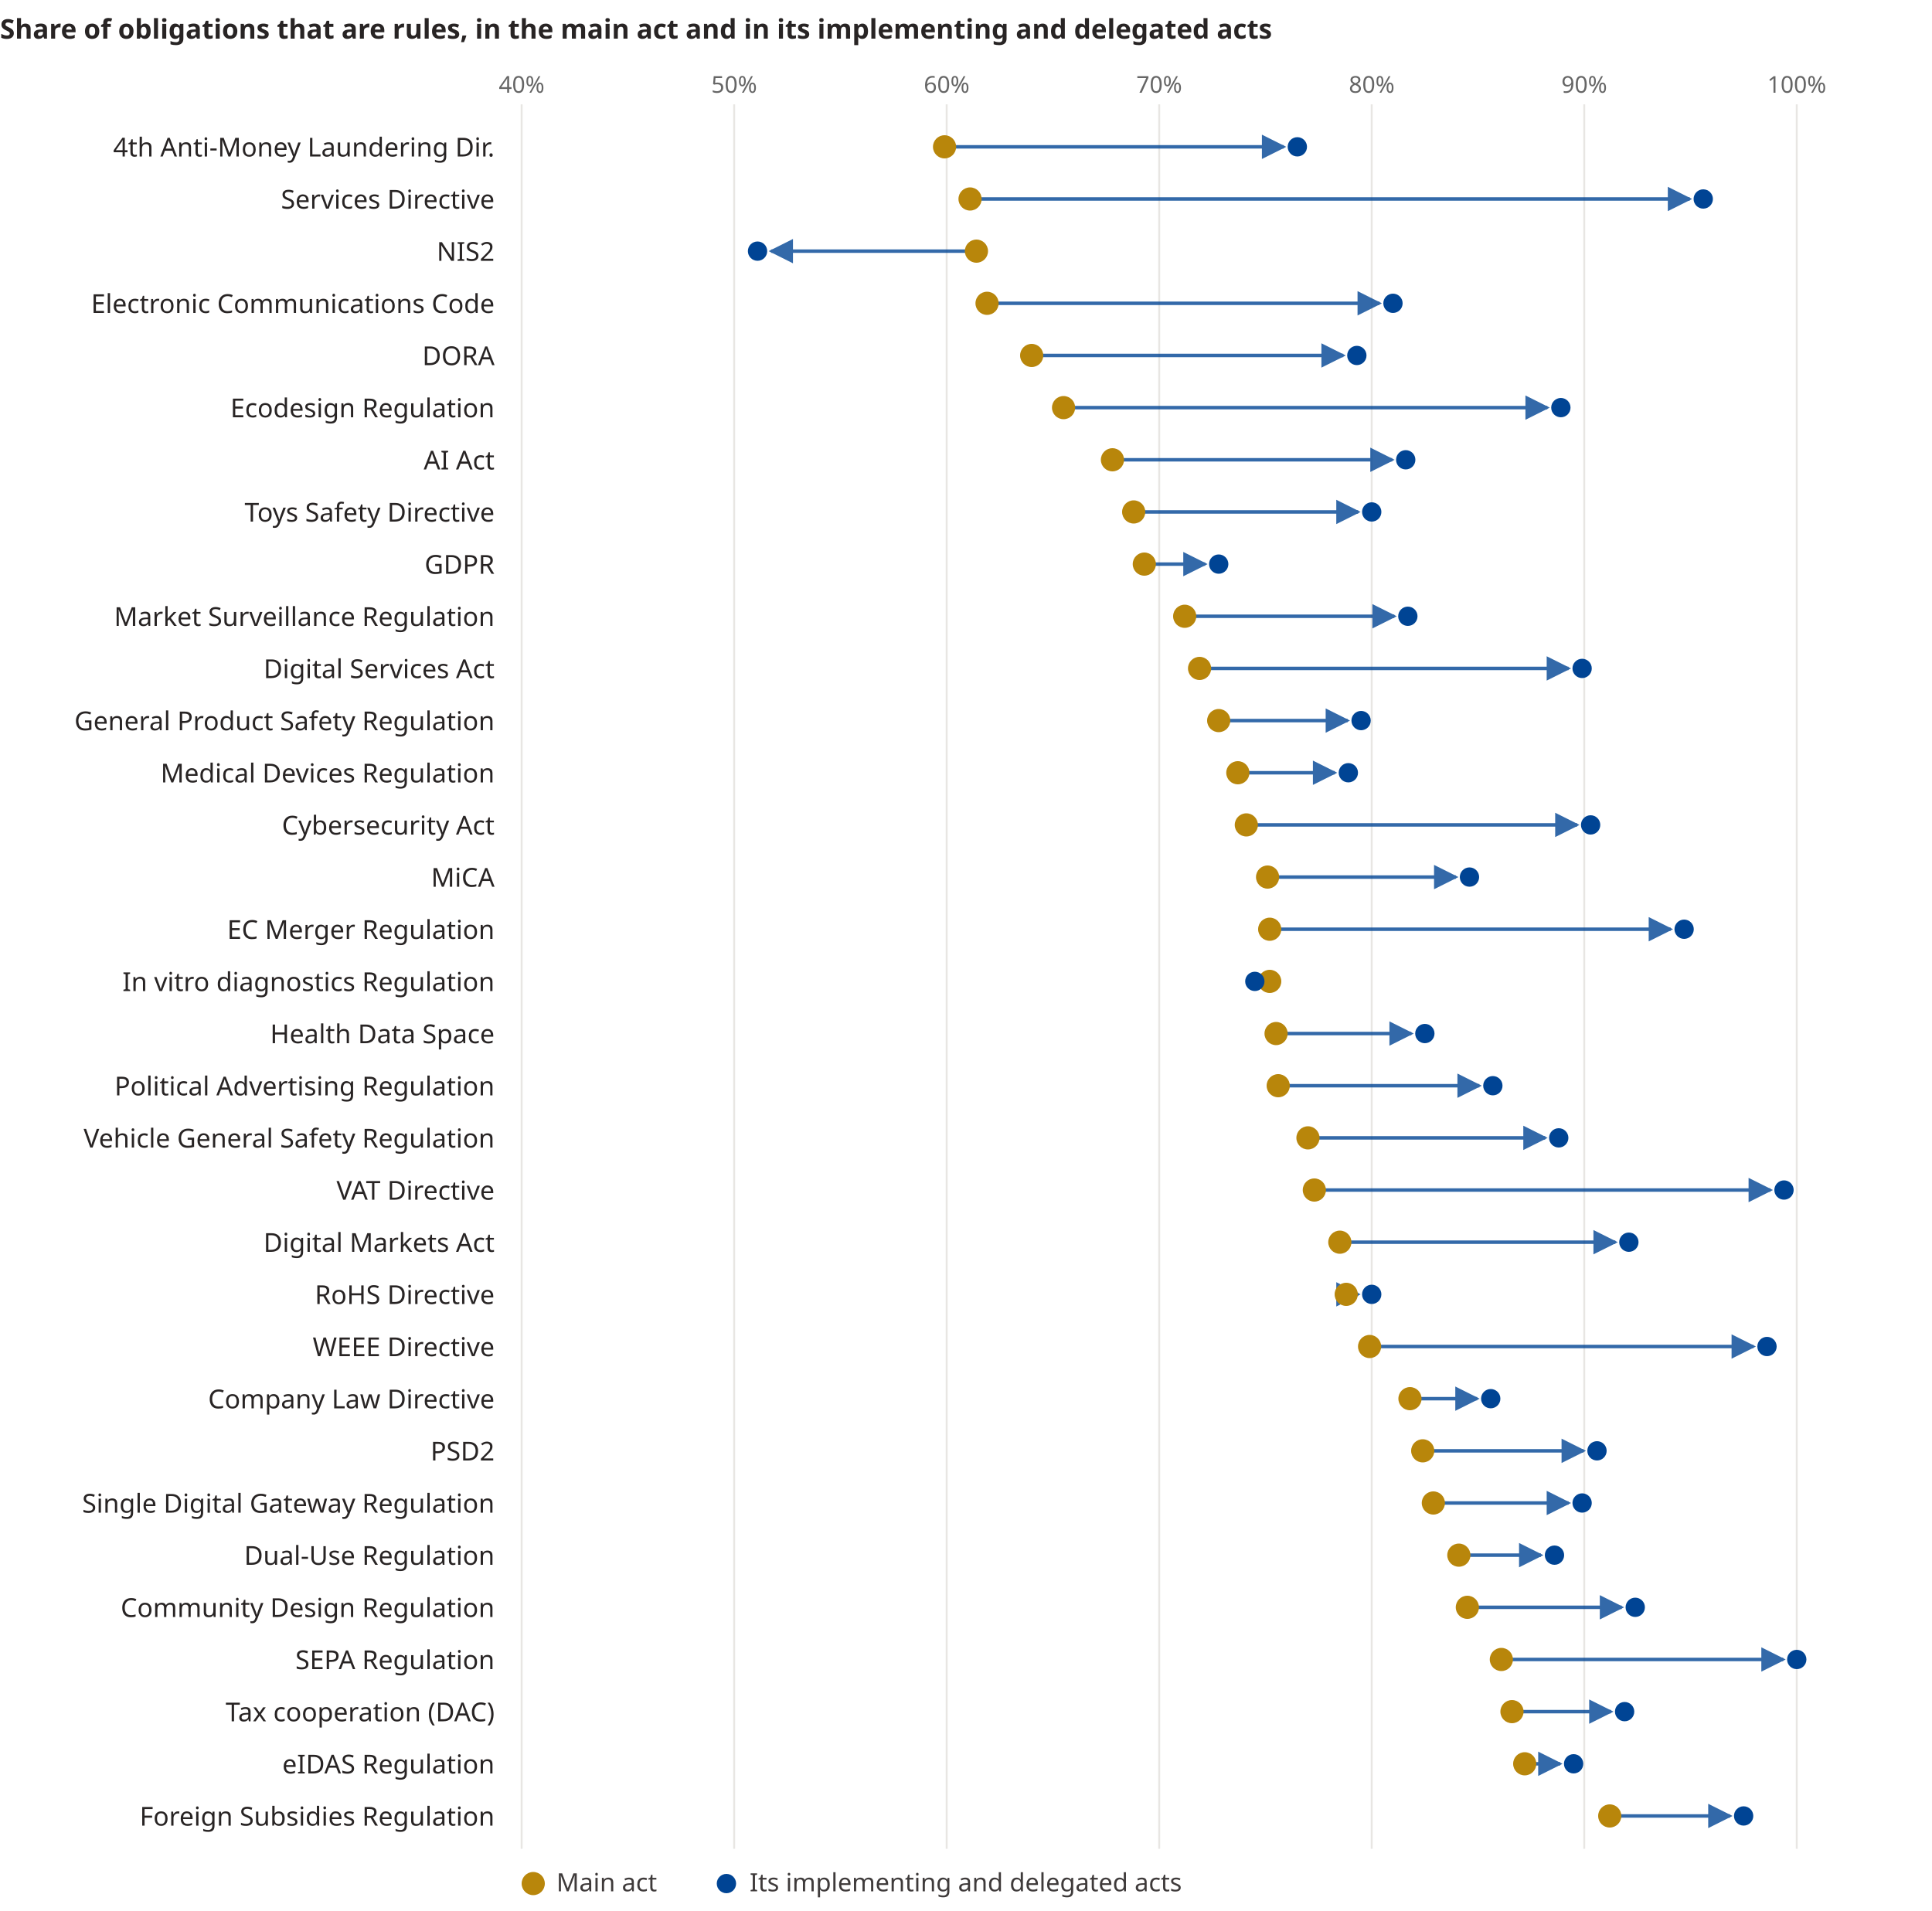
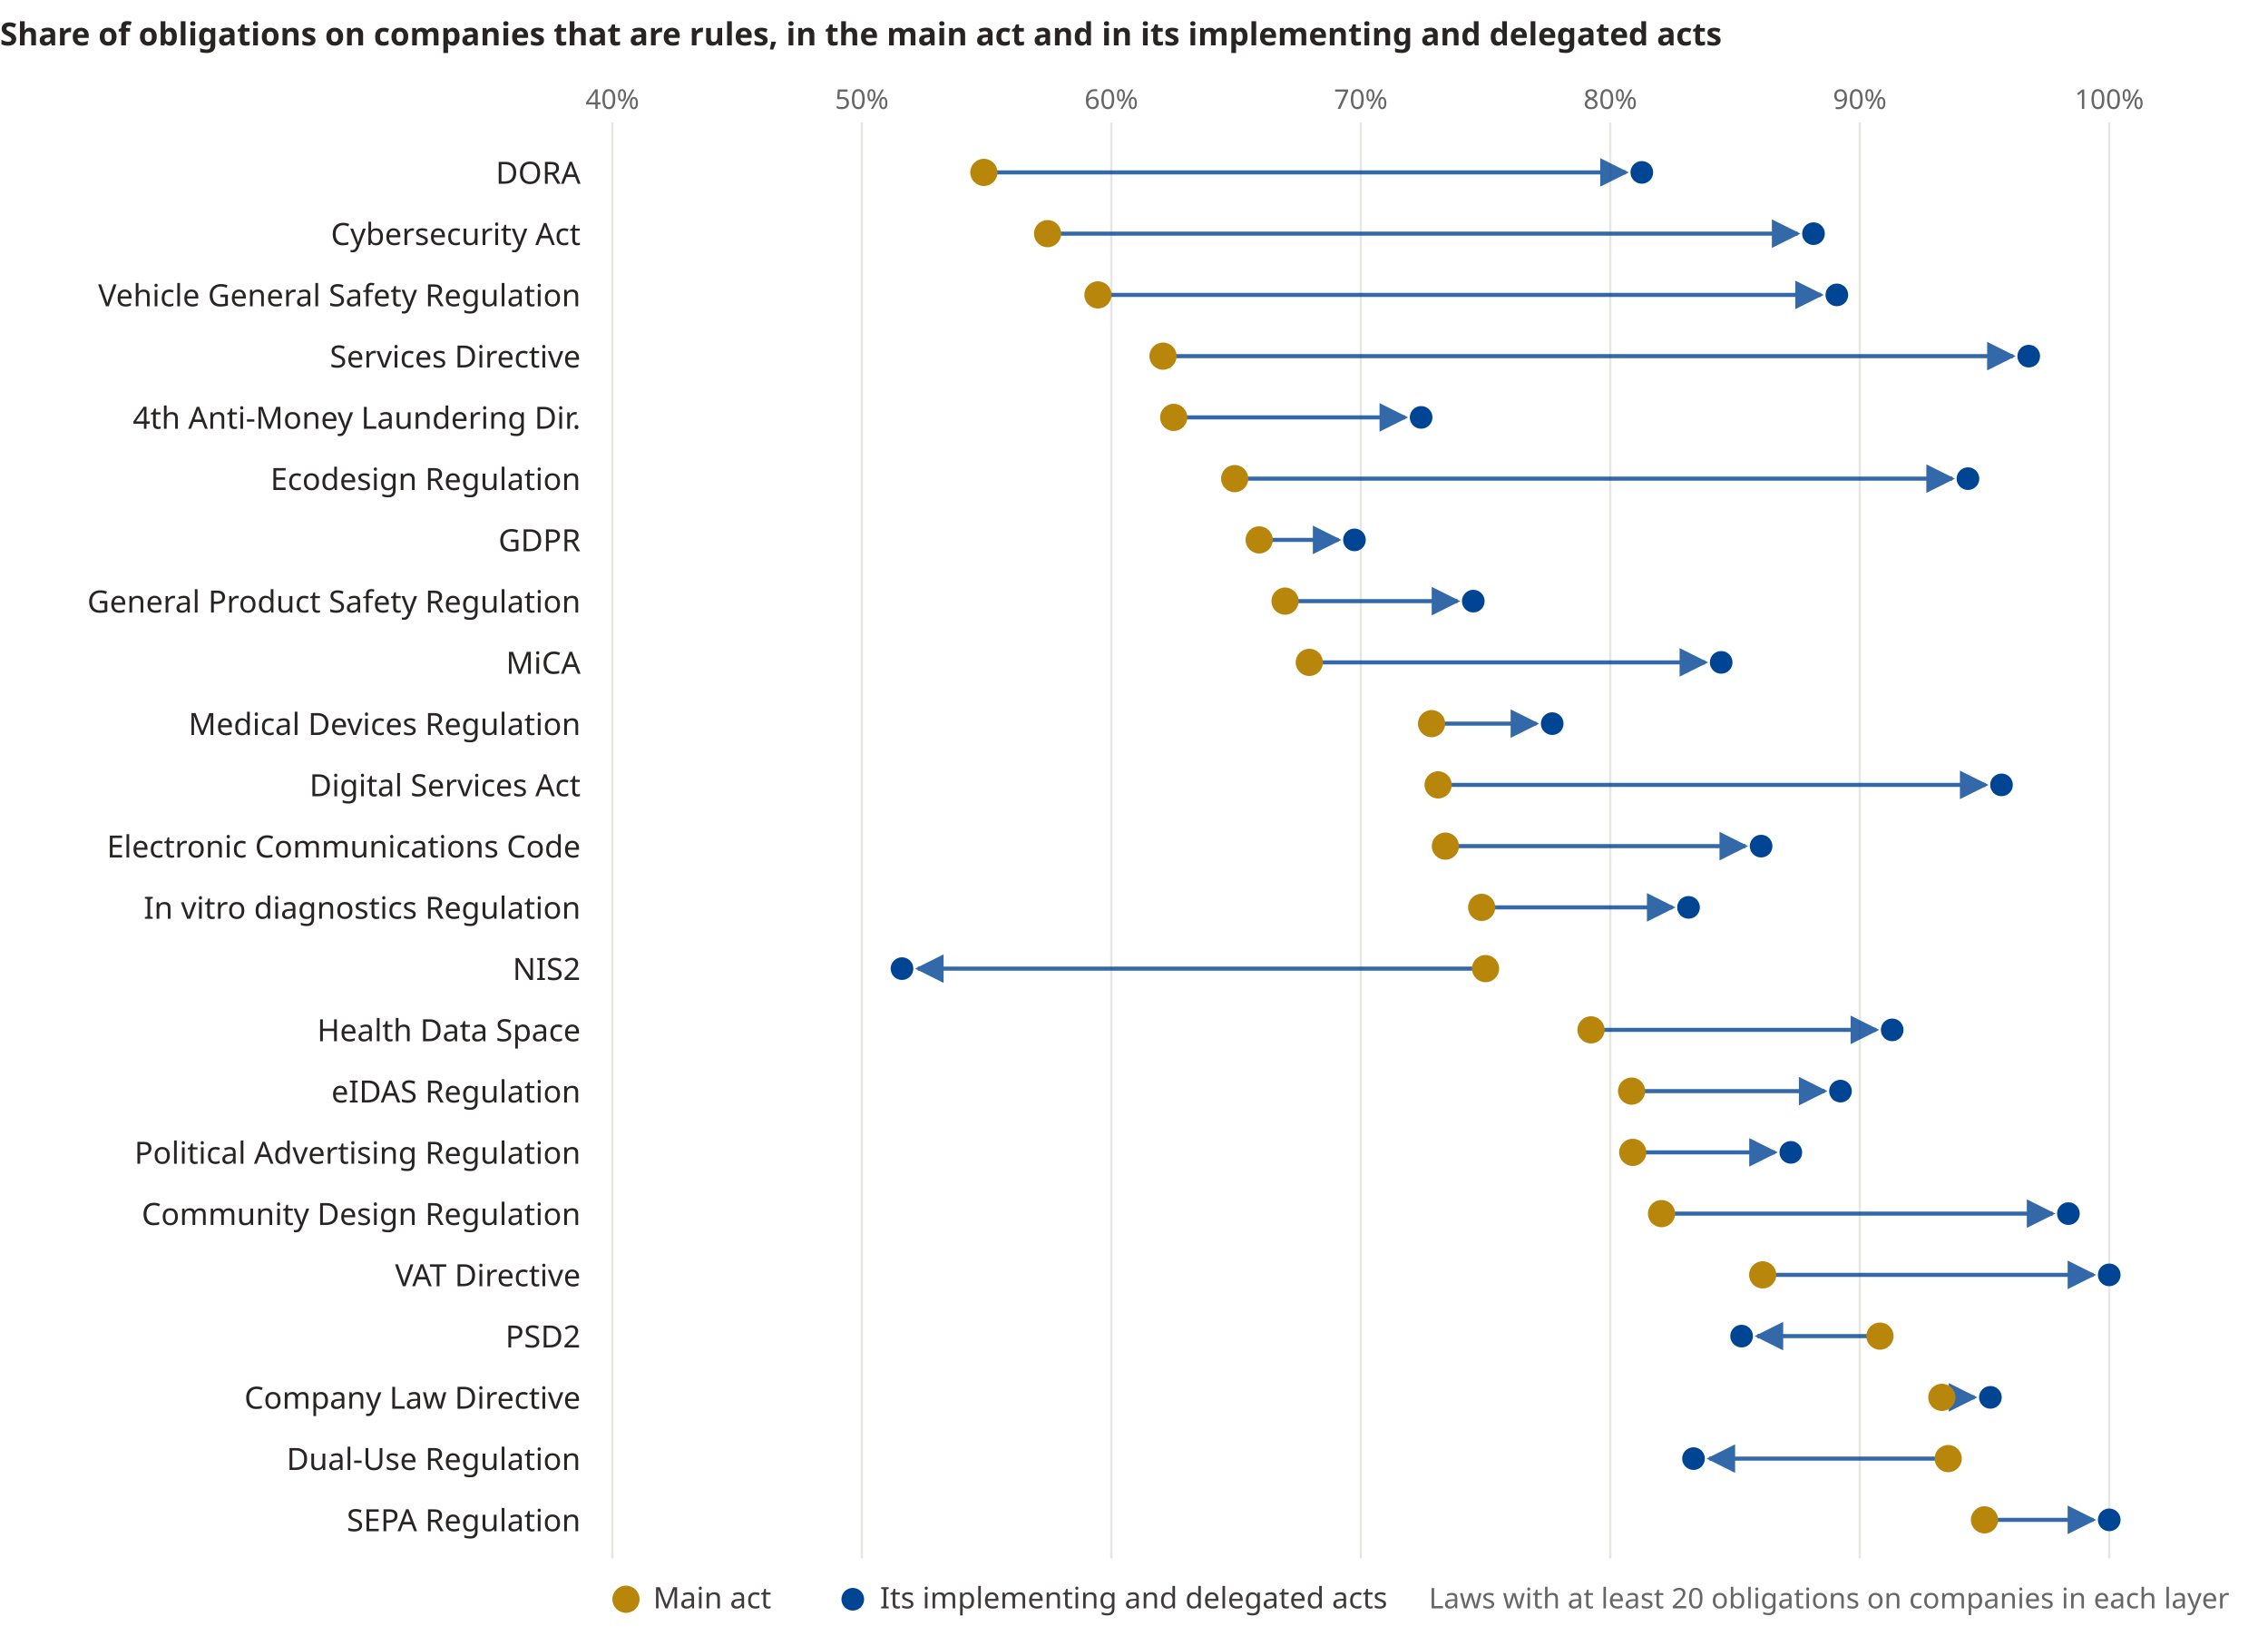
- <svg viewBox="0 0 1000 989" width="100%" role="img" aria-label="Rules and standards in EU digital law, all obligations and obligations on companies">
-   <text x="0.0" y="20.0" text-anchor="start" font-family="DM Sans, sans-serif" font-size="14" fill="#282424" font-weight="600">Share of obligations that are rules, in the main act and in its implementing and delegated acts</text>
-   <line x1="270.0" x2="270.0" y1="54" y2="957" stroke="#E8E6E3" />
+ <svg viewBox="0 0 1000 721" width="100%" role="img" aria-label="Share of obligations on companies that are rules, in the main act and in its implementing and delegated acts, by law">
+   <text x="0.0" y="20.0" text-anchor="start" font-family="DM Sans, sans-serif" font-size="14" fill="#282424" font-weight="600">Share of obligations on companies that are rules, in the main act and in its implementing and delegated acts</text>
+   <line x1="270.0" x2="270.0" y1="54" y2="687" stroke="#E8E6E3" />
  <text x="270.0" y="48.0" text-anchor="middle" font-family="DM Sans, sans-serif" font-size="12" fill="#666666">40%</text>
-   <line x1="380.0" x2="380.0" y1="54" y2="957" stroke="#E8E6E3" />
+   <line x1="380.0" x2="380.0" y1="54" y2="687" stroke="#E8E6E3" />
  <text x="380.0" y="48.0" text-anchor="middle" font-family="DM Sans, sans-serif" font-size="12" fill="#666666">50%</text>
-   <line x1="490.0" x2="490.0" y1="54" y2="957" stroke="#E8E6E3" />
+   <line x1="490.0" x2="490.0" y1="54" y2="687" stroke="#E8E6E3" />
  <text x="490.0" y="48.0" text-anchor="middle" font-family="DM Sans, sans-serif" font-size="12" fill="#666666">60%</text>
-   <line x1="600.0" x2="600.0" y1="54" y2="957" stroke="#E8E6E3" />
+   <line x1="600.0" x2="600.0" y1="54" y2="687" stroke="#E8E6E3" />
  <text x="600.0" y="48.0" text-anchor="middle" font-family="DM Sans, sans-serif" font-size="12" fill="#666666">70%</text>
-   <line x1="710.0" x2="710.0" y1="54" y2="957" stroke="#E8E6E3" />
+   <line x1="710.0" x2="710.0" y1="54" y2="687" stroke="#E8E6E3" />
  <text x="710.0" y="48.0" text-anchor="middle" font-family="DM Sans, sans-serif" font-size="12" fill="#666666">80%</text>
-   <line x1="820.0" x2="820.0" y1="54" y2="957" stroke="#E8E6E3" />
+   <line x1="820.0" x2="820.0" y1="54" y2="687" stroke="#E8E6E3" />
  <text x="820.0" y="48.0" text-anchor="middle" font-family="DM Sans, sans-serif" font-size="12" fill="#666666">90%</text>
-   <line x1="930.0" x2="930.0" y1="54" y2="957" stroke="#E8E6E3" />
+   <line x1="930.0" x2="930.0" y1="54" y2="687" stroke="#E8E6E3" />
  <text x="930.0" y="48.0" text-anchor="middle" font-family="DM Sans, sans-serif" font-size="12" fill="#666666">100%</text>
  <defs>
    <marker id="ah" viewBox="0 0 10 10" refX="9" refY="5" markerWidth="7" markerHeight="7" orient="auto-start-reverse">
      <path d="M0,0 L10,5 L0,10 z" fill="#004494" />
    </marker>
  </defs>
-   <text x="256.0" y="81.0" text-anchor="end" font-family="DM Sans, sans-serif" font-size="13.5" fill="#282424">4th Anti-Money Laundering Dir.</text>
-   <line x1="488.9" x2="664.5" y1="76" y2="76" stroke="#004494" stroke-width="1.8" marker-end="url(#ah)" opacity="0.8" />
-   <circle cx="488.9" cy="76" r="6" fill="#B8860B" />
-   <circle cx="671.5" cy="76" r="5" fill="#004494" />
-   <text x="256.0" y="108.0" text-anchor="end" font-family="DM Sans, sans-serif" font-size="13.5" fill="#282424">Services Directive</text>
-   <line x1="502.1" x2="874.6" y1="103" y2="103" stroke="#004494" stroke-width="1.8" marker-end="url(#ah)" opacity="0.8" />
-   <circle cx="502.1" cy="103" r="6" fill="#B8860B" />
-   <circle cx="881.6" cy="103" r="5" fill="#004494" />
-   <text x="256.0" y="135.0" text-anchor="end" font-family="DM Sans, sans-serif" font-size="13.5" fill="#282424">NIS2</text>
-   <line x1="505.4" x2="399.1" y1="130" y2="130" stroke="#004494" stroke-width="1.8" marker-end="url(#ah)" opacity="0.8" />
-   <circle cx="505.4" cy="130" r="6" fill="#B8860B" />
-   <circle cx="392.1" cy="130" r="5" fill="#004494" />
-   <text x="256.0" y="162.0" text-anchor="end" font-family="DM Sans, sans-serif" font-size="13.5" fill="#282424">Electronic Communications Code</text>
-   <line x1="510.9" x2="714.0" y1="157" y2="157" stroke="#004494" stroke-width="1.8" marker-end="url(#ah)" opacity="0.8" />
-   <circle cx="510.9" cy="157" r="6" fill="#B8860B" />
-   <circle cx="721.0" cy="157" r="5" fill="#004494" />
-   <text x="256.0" y="189.0" text-anchor="end" font-family="DM Sans, sans-serif" font-size="13.5" fill="#282424">DORA</text>
-   <line x1="534.0" x2="695.3" y1="184" y2="184" stroke="#004494" stroke-width="1.8" marker-end="url(#ah)" opacity="0.8" />
-   <circle cx="534.0" cy="184" r="6" fill="#B8860B" />
-   <circle cx="702.3" cy="184" r="5" fill="#004494" />
+   <text x="256.0" y="81.0" text-anchor="end" font-family="DM Sans, sans-serif" font-size="13.5" fill="#282424">DORA</text>
+   <line x1="433.8" x2="716.9" y1="76" y2="76" stroke="#004494" stroke-width="1.8" marker-end="url(#ah)" opacity="0.8" />
+   <circle cx="433.8" cy="76" r="6" fill="#B8860B" />
+   <circle cx="723.9" cy="76" r="5" fill="#004494" />
+   <text x="256.0" y="108.0" text-anchor="end" font-family="DM Sans, sans-serif" font-size="13.5" fill="#282424">Cybersecurity Act</text>
+   <line x1="461.9" x2="792.6" y1="103" y2="103" stroke="#004494" stroke-width="1.8" marker-end="url(#ah)" opacity="0.8" />
+   <circle cx="461.9" cy="103" r="6" fill="#B8860B" />
+   <circle cx="799.6" cy="103" r="5" fill="#004494" />
+   <text x="256.0" y="135.0" text-anchor="end" font-family="DM Sans, sans-serif" font-size="13.5" fill="#282424">Vehicle General Safety Regulation</text>
+   <line x1="484.1" x2="802.9" y1="130" y2="130" stroke="#004494" stroke-width="1.8" marker-end="url(#ah)" opacity="0.8" />
+   <circle cx="484.1" cy="130" r="6" fill="#B8860B" />
+   <circle cx="809.9" cy="130" r="5" fill="#004494" />
+   <text x="256.0" y="162.0" text-anchor="end" font-family="DM Sans, sans-serif" font-size="13.5" fill="#282424">Services Directive</text>
+   <line x1="512.8" x2="887.5" y1="157" y2="157" stroke="#004494" stroke-width="1.8" marker-end="url(#ah)" opacity="0.8" />
+   <circle cx="512.8" cy="157" r="6" fill="#B8860B" />
+   <circle cx="894.5" cy="157" r="5" fill="#004494" />
+   <text x="256.0" y="189.0" text-anchor="end" font-family="DM Sans, sans-serif" font-size="13.5" fill="#282424">4th Anti-Money Laundering Dir.</text>
+   <line x1="517.5" x2="619.6" y1="184" y2="184" stroke="#004494" stroke-width="1.8" marker-end="url(#ah)" opacity="0.8" />
+   <circle cx="517.5" cy="184" r="6" fill="#B8860B" />
+   <circle cx="626.6" cy="184" r="5" fill="#004494" />
  <text x="256.0" y="216.0" text-anchor="end" font-family="DM Sans, sans-serif" font-size="13.5" fill="#282424">Ecodesign Regulation</text>
-   <line x1="550.5" x2="800.9" y1="211" y2="211" stroke="#004494" stroke-width="1.8" marker-end="url(#ah)" opacity="0.8" />
-   <circle cx="550.5" cy="211" r="6" fill="#B8860B" />
-   <circle cx="807.9" cy="211" r="5" fill="#004494" />
-   <text x="256.0" y="243.0" text-anchor="end" font-family="DM Sans, sans-serif" font-size="13.5" fill="#282424">AI Act</text>
-   <line x1="575.8" x2="720.6" y1="238" y2="238" stroke="#004494" stroke-width="1.8" marker-end="url(#ah)" opacity="0.8" />
-   <circle cx="575.8" cy="238" r="6" fill="#B8860B" />
-   <circle cx="727.6" cy="238" r="5" fill="#004494" />
-   <text x="256.0" y="270.0" text-anchor="end" font-family="DM Sans, sans-serif" font-size="13.5" fill="#282424">Toys Safety Directive</text>
-   <line x1="586.8" x2="703.0" y1="265" y2="265" stroke="#004494" stroke-width="1.8" marker-end="url(#ah)" opacity="0.8" />
-   <circle cx="586.8" cy="265" r="6" fill="#B8860B" />
-   <circle cx="710.0" cy="265" r="5" fill="#004494" />
-   <text x="256.0" y="297.0" text-anchor="end" font-family="DM Sans, sans-serif" font-size="13.5" fill="#282424">GDPR</text>
-   <line x1="592.3" x2="623.8" y1="292" y2="292" stroke="#004494" stroke-width="1.8" marker-end="url(#ah)" opacity="0.8" />
-   <circle cx="592.3" cy="292" r="6" fill="#B8860B" />
-   <circle cx="630.8" cy="292" r="5" fill="#004494" />
-   <text x="256.0" y="324.0" text-anchor="end" font-family="DM Sans, sans-serif" font-size="13.5" fill="#282424">Market Surveillance Regulation</text>
-   <line x1="613.2" x2="721.7" y1="319" y2="319" stroke="#004494" stroke-width="1.8" marker-end="url(#ah)" opacity="0.8" />
-   <circle cx="613.2" cy="319" r="6" fill="#B8860B" />
-   <circle cx="728.7" cy="319" r="5" fill="#004494" />
+   <line x1="544.4" x2="860.7" y1="211" y2="211" stroke="#004494" stroke-width="1.8" marker-end="url(#ah)" opacity="0.8" />
+   <circle cx="544.4" cy="211" r="6" fill="#B8860B" />
+   <circle cx="867.7" cy="211" r="5" fill="#004494" />
+   <text x="256.0" y="243.0" text-anchor="end" font-family="DM Sans, sans-serif" font-size="13.5" fill="#282424">GDPR</text>
+   <line x1="555.2" x2="590.2" y1="238" y2="238" stroke="#004494" stroke-width="1.8" marker-end="url(#ah)" opacity="0.8" />
+   <circle cx="555.2" cy="238" r="6" fill="#B8860B" />
+   <circle cx="597.2" cy="238" r="5" fill="#004494" />
+   <text x="256.0" y="270.0" text-anchor="end" font-family="DM Sans, sans-serif" font-size="13.5" fill="#282424">General Product Safety Regulation</text>
+   <line x1="566.6" x2="642.6" y1="265" y2="265" stroke="#004494" stroke-width="1.8" marker-end="url(#ah)" opacity="0.8" />
+   <circle cx="566.6" cy="265" r="6" fill="#B8860B" />
+   <circle cx="649.6" cy="265" r="5" fill="#004494" />
+   <text x="256.0" y="297.0" text-anchor="end" font-family="DM Sans, sans-serif" font-size="13.5" fill="#282424">MiCA</text>
+   <line x1="577.3" x2="751.9" y1="292" y2="292" stroke="#004494" stroke-width="1.8" marker-end="url(#ah)" opacity="0.8" />
+   <circle cx="577.3" cy="292" r="6" fill="#B8860B" />
+   <circle cx="758.9" cy="292" r="5" fill="#004494" />
+   <text x="256.0" y="324.0" text-anchor="end" font-family="DM Sans, sans-serif" font-size="13.5" fill="#282424">Medical Devices Regulation</text>
+   <line x1="631.2" x2="677.4" y1="319" y2="319" stroke="#004494" stroke-width="1.8" marker-end="url(#ah)" opacity="0.8" />
+   <circle cx="631.2" cy="319" r="6" fill="#B8860B" />
+   <circle cx="684.4" cy="319" r="5" fill="#004494" />
  <text x="256.0" y="351.0" text-anchor="end" font-family="DM Sans, sans-serif" font-size="13.5" fill="#282424">Digital Services Act</text>
-   <line x1="620.9" x2="811.9" y1="346" y2="346" stroke="#004494" stroke-width="1.8" marker-end="url(#ah)" opacity="0.8" />
-   <circle cx="620.9" cy="346" r="6" fill="#B8860B" />
-   <circle cx="818.9" cy="346" r="5" fill="#004494" />
-   <text x="256.0" y="378.0" text-anchor="end" font-family="DM Sans, sans-serif" font-size="13.5" fill="#282424">General Product Safety Regulation</text>
-   <line x1="630.8" x2="697.5" y1="373" y2="373" stroke="#004494" stroke-width="1.8" marker-end="url(#ah)" opacity="0.8" />
-   <circle cx="630.8" cy="373" r="6" fill="#B8860B" />
-   <circle cx="704.5" cy="373" r="5" fill="#004494" />
-   <text x="256.0" y="405.0" text-anchor="end" font-family="DM Sans, sans-serif" font-size="13.5" fill="#282424">Medical Devices Regulation</text>
-   <line x1="640.7" x2="690.9" y1="400" y2="400" stroke="#004494" stroke-width="1.8" marker-end="url(#ah)" opacity="0.8" />
-   <circle cx="640.7" cy="400" r="6" fill="#B8860B" />
-   <circle cx="697.9" cy="400" r="5" fill="#004494" />
-   <text x="256.0" y="432.0" text-anchor="end" font-family="DM Sans, sans-serif" font-size="13.5" fill="#282424">Cybersecurity Act</text>
-   <line x1="645.1" x2="816.3" y1="427" y2="427" stroke="#004494" stroke-width="1.8" marker-end="url(#ah)" opacity="0.8" />
-   <circle cx="645.1" cy="427" r="6" fill="#B8860B" />
-   <circle cx="823.3" cy="427" r="5" fill="#004494" />
-   <text x="256.0" y="459.0" text-anchor="end" font-family="DM Sans, sans-serif" font-size="13.5" fill="#282424">MiCA</text>
-   <line x1="656.1" x2="753.6" y1="454" y2="454" stroke="#004494" stroke-width="1.8" marker-end="url(#ah)" opacity="0.8" />
-   <circle cx="656.1" cy="454" r="6" fill="#B8860B" />
-   <circle cx="760.6" cy="454" r="5" fill="#004494" />
-   <text x="256.0" y="486.0" text-anchor="end" font-family="DM Sans, sans-serif" font-size="13.5" fill="#282424">EC Merger Regulation</text>
-   <line x1="657.2" x2="864.7" y1="481" y2="481" stroke="#004494" stroke-width="1.8" marker-end="url(#ah)" opacity="0.8" />
-   <circle cx="657.2" cy="481" r="6" fill="#B8860B" />
-   <circle cx="871.7" cy="481" r="5" fill="#004494" />
-   <text x="256.0" y="513.0" text-anchor="end" font-family="DM Sans, sans-serif" font-size="13.5" fill="#282424">In vitro diagnostics Regulation</text>
-   <circle cx="657.2" cy="508" r="6" fill="#B8860B" />
-   <circle cx="649.5" cy="508" r="5" fill="#004494" />
-   <text x="256.0" y="540.0" text-anchor="end" font-family="DM Sans, sans-serif" font-size="13.5" fill="#282424">Health Data Space</text>
-   <line x1="660.5" x2="730.5" y1="535" y2="535" stroke="#004494" stroke-width="1.8" marker-end="url(#ah)" opacity="0.8" />
-   <circle cx="660.5" cy="535" r="6" fill="#B8860B" />
-   <circle cx="737.5" cy="535" r="5" fill="#004494" />
-   <text x="256.0" y="567.0" text-anchor="end" font-family="DM Sans, sans-serif" font-size="13.5" fill="#282424">Political Advertising Regulation</text>
-   <line x1="661.6" x2="765.7" y1="562" y2="562" stroke="#004494" stroke-width="1.8" marker-end="url(#ah)" opacity="0.8" />
-   <circle cx="661.6" cy="562" r="6" fill="#B8860B" />
-   <circle cx="772.7" cy="562" r="5" fill="#004494" />
-   <text x="256.0" y="594.0" text-anchor="end" font-family="DM Sans, sans-serif" font-size="13.5" fill="#282424">Vehicle General Safety Regulation</text>
-   <line x1="677.0" x2="799.8" y1="589" y2="589" stroke="#004494" stroke-width="1.8" marker-end="url(#ah)" opacity="0.8" />
-   <circle cx="677.0" cy="589" r="6" fill="#B8860B" />
-   <circle cx="806.8" cy="589" r="5" fill="#004494" />
-   <text x="256.0" y="621.0" text-anchor="end" font-family="DM Sans, sans-serif" font-size="13.5" fill="#282424">VAT Directive</text>
-   <line x1="680.3" x2="916.4" y1="616" y2="616" stroke="#004494" stroke-width="1.8" marker-end="url(#ah)" opacity="0.8" />
-   <circle cx="680.3" cy="616" r="6" fill="#B8860B" />
-   <circle cx="923.4" cy="616" r="5" fill="#004494" />
-   <text x="256.0" y="648.0" text-anchor="end" font-family="DM Sans, sans-serif" font-size="13.5" fill="#282424">Digital Markets Act</text>
-   <line x1="693.5" x2="836.1" y1="643" y2="643" stroke="#004494" stroke-width="1.8" marker-end="url(#ah)" opacity="0.8" />
-   <circle cx="693.5" cy="643" r="6" fill="#B8860B" />
-   <circle cx="843.1" cy="643" r="5" fill="#004494" />
-   <text x="256.0" y="675.0" text-anchor="end" font-family="DM Sans, sans-serif" font-size="13.5" fill="#282424">RoHS Directive</text>
-   <line x1="696.8" x2="703.0" y1="670" y2="670" stroke="#004494" stroke-width="1.8" marker-end="url(#ah)" opacity="0.8" />
-   <circle cx="696.8" cy="670" r="6" fill="#B8860B" />
-   <circle cx="710.0" cy="670" r="5" fill="#004494" />
-   <text x="256.0" y="702.0" text-anchor="end" font-family="DM Sans, sans-serif" font-size="13.5" fill="#282424">WEEE Directive</text>
-   <line x1="708.9" x2="907.6" y1="697" y2="697" stroke="#004494" stroke-width="1.8" marker-end="url(#ah)" opacity="0.8" />
-   <circle cx="708.9" cy="697" r="6" fill="#B8860B" />
-   <circle cx="914.6" cy="697" r="5" fill="#004494" />
-   <text x="256.0" y="729.0" text-anchor="end" font-family="DM Sans, sans-serif" font-size="13.5" fill="#282424">Company Law Directive</text>
-   <line x1="729.8" x2="764.6" y1="724" y2="724" stroke="#004494" stroke-width="1.8" marker-end="url(#ah)" opacity="0.8" />
-   <circle cx="729.8" cy="724" r="6" fill="#B8860B" />
-   <circle cx="771.6" cy="724" r="5" fill="#004494" />
-   <text x="256.0" y="756.0" text-anchor="end" font-family="DM Sans, sans-serif" font-size="13.5" fill="#282424">PSD2</text>
-   <line x1="736.4" x2="819.6" y1="751" y2="751" stroke="#004494" stroke-width="1.8" marker-end="url(#ah)" opacity="0.8" />
-   <circle cx="736.4" cy="751" r="6" fill="#B8860B" />
-   <circle cx="826.6" cy="751" r="5" fill="#004494" />
-   <text x="256.0" y="783.0" text-anchor="end" font-family="DM Sans, sans-serif" font-size="13.5" fill="#282424">Single Digital Gateway Regulation</text>
-   <line x1="741.9" x2="811.9" y1="778" y2="778" stroke="#004494" stroke-width="1.8" marker-end="url(#ah)" opacity="0.8" />
-   <circle cx="741.9" cy="778" r="6" fill="#B8860B" />
-   <circle cx="818.9" cy="778" r="5" fill="#004494" />
-   <text x="256.0" y="810.0" text-anchor="end" font-family="DM Sans, sans-serif" font-size="13.5" fill="#282424">Dual-Use Regulation</text>
-   <line x1="755.1" x2="797.6" y1="805" y2="805" stroke="#004494" stroke-width="1.8" marker-end="url(#ah)" opacity="0.8" />
-   <circle cx="755.1" cy="805" r="6" fill="#B8860B" />
-   <circle cx="804.6" cy="805" r="5" fill="#004494" />
-   <text x="256.0" y="837.0" text-anchor="end" font-family="DM Sans, sans-serif" font-size="13.5" fill="#282424">Community Design Regulation</text>
-   <line x1="759.5" x2="839.4" y1="832" y2="832" stroke="#004494" stroke-width="1.8" marker-end="url(#ah)" opacity="0.8" />
-   <circle cx="759.5" cy="832" r="6" fill="#B8860B" />
-   <circle cx="846.4" cy="832" r="5" fill="#004494" />
-   <text x="256.0" y="864.0" text-anchor="end" font-family="DM Sans, sans-serif" font-size="13.5" fill="#282424">SEPA Regulation</text>
-   <line x1="777.1" x2="923.0" y1="859" y2="859" stroke="#004494" stroke-width="1.8" marker-end="url(#ah)" opacity="0.8" />
-   <circle cx="777.1" cy="859" r="6" fill="#B8860B" />
-   <circle cx="930.0" cy="859" r="5" fill="#004494" />
-   <text x="256.0" y="891.0" text-anchor="end" font-family="DM Sans, sans-serif" font-size="13.5" fill="#282424">Tax cooperation (DAC)</text>
-   <line x1="782.6" x2="833.9" y1="886" y2="886" stroke="#004494" stroke-width="1.8" marker-end="url(#ah)" opacity="0.8" />
-   <circle cx="782.6" cy="886" r="6" fill="#B8860B" />
-   <circle cx="840.9" cy="886" r="5" fill="#004494" />
-   <text x="256.0" y="918.0" text-anchor="end" font-family="DM Sans, sans-serif" font-size="13.5" fill="#282424">eIDAS Regulation</text>
-   <line x1="789.2" x2="807.5" y1="913" y2="913" stroke="#004494" stroke-width="1.8" marker-end="url(#ah)" opacity="0.8" />
-   <circle cx="789.2" cy="913" r="6" fill="#B8860B" />
-   <circle cx="814.5" cy="913" r="5" fill="#004494" />
-   <text x="256.0" y="945.0" text-anchor="end" font-family="DM Sans, sans-serif" font-size="13.5" fill="#282424">Foreign Subsidies Regulation</text>
-   <line x1="833.2" x2="895.5" y1="940" y2="940" stroke="#004494" stroke-width="1.8" marker-end="url(#ah)" opacity="0.8" />
-   <circle cx="833.2" cy="940" r="6" fill="#B8860B" />
-   <circle cx="902.5" cy="940" r="5" fill="#004494" />
-   <circle cx="276" cy="975" r="6" fill="#B8860B" />
-   <text x="288.0" y="979.0" text-anchor="start" font-family="DM Sans, sans-serif" font-size="13" fill="#3F3B3B">Main act</text>
-   <circle cx="376" cy="975" r="5" fill="#004494" />
-   <text x="388.0" y="979.0" text-anchor="start" font-family="DM Sans, sans-serif" font-size="13" fill="#3F3B3B">Its implementing and delegated acts</text>
+   <line x1="634.1" x2="875.5" y1="346" y2="346" stroke="#004494" stroke-width="1.8" marker-end="url(#ah)" opacity="0.8" />
+   <circle cx="634.1" cy="346" r="6" fill="#B8860B" />
+   <circle cx="882.5" cy="346" r="5" fill="#004494" />
+   <text x="256.0" y="378.0" text-anchor="end" font-family="DM Sans, sans-serif" font-size="13.5" fill="#282424">Electronic Communications Code</text>
+   <line x1="637.3" x2="769.5" y1="373" y2="373" stroke="#004494" stroke-width="1.8" marker-end="url(#ah)" opacity="0.8" />
+   <circle cx="637.3" cy="373" r="6" fill="#B8860B" />
+   <circle cx="776.5" cy="373" r="5" fill="#004494" />
+   <text x="256.0" y="405.0" text-anchor="end" font-family="DM Sans, sans-serif" font-size="13.5" fill="#282424">In vitro diagnostics Regulation</text>
+   <line x1="653.3" x2="737.5" y1="400" y2="400" stroke="#004494" stroke-width="1.8" marker-end="url(#ah)" opacity="0.8" />
+   <circle cx="653.3" cy="400" r="6" fill="#B8860B" />
+   <circle cx="744.5" cy="400" r="5" fill="#004494" />
+   <text x="256.0" y="432.0" text-anchor="end" font-family="DM Sans, sans-serif" font-size="13.5" fill="#282424">NIS2</text>
+   <line x1="655.0" x2="404.7" y1="427" y2="427" stroke="#004494" stroke-width="1.8" marker-end="url(#ah)" opacity="0.8" />
+   <circle cx="655.0" cy="427" r="6" fill="#B8860B" />
+   <circle cx="397.7" cy="427" r="5" fill="#004494" />
+   <text x="256.0" y="459.0" text-anchor="end" font-family="DM Sans, sans-serif" font-size="13.5" fill="#282424">Health Data Space</text>
+   <line x1="701.5" x2="827.3" y1="454" y2="454" stroke="#004494" stroke-width="1.8" marker-end="url(#ah)" opacity="0.8" />
+   <circle cx="701.5" cy="454" r="6" fill="#B8860B" />
+   <circle cx="834.3" cy="454" r="5" fill="#004494" />
+   <text x="256.0" y="486.0" text-anchor="end" font-family="DM Sans, sans-serif" font-size="13.5" fill="#282424">eIDAS Regulation</text>
+   <line x1="719.4" x2="804.5" y1="481" y2="481" stroke="#004494" stroke-width="1.8" marker-end="url(#ah)" opacity="0.8" />
+   <circle cx="719.4" cy="481" r="6" fill="#B8860B" />
+   <circle cx="811.5" cy="481" r="5" fill="#004494" />
+   <text x="256.0" y="513.0" text-anchor="end" font-family="DM Sans, sans-serif" font-size="13.5" fill="#282424">Political Advertising Regulation</text>
+   <line x1="719.9" x2="782.6" y1="508" y2="508" stroke="#004494" stroke-width="1.8" marker-end="url(#ah)" opacity="0.8" />
+   <circle cx="719.9" cy="508" r="6" fill="#B8860B" />
+   <circle cx="789.6" cy="508" r="5" fill="#004494" />
+   <text x="256.0" y="540.0" text-anchor="end" font-family="DM Sans, sans-serif" font-size="13.5" fill="#282424">Community Design Regulation</text>
+   <line x1="732.6" x2="905.0" y1="535" y2="535" stroke="#004494" stroke-width="1.8" marker-end="url(#ah)" opacity="0.8" />
+   <circle cx="732.6" cy="535" r="6" fill="#B8860B" />
+   <circle cx="912.0" cy="535" r="5" fill="#004494" />
+   <text x="256.0" y="567.0" text-anchor="end" font-family="DM Sans, sans-serif" font-size="13.5" fill="#282424">VAT Directive</text>
+   <line x1="777.2" x2="923.0" y1="562" y2="562" stroke="#004494" stroke-width="1.8" marker-end="url(#ah)" opacity="0.8" />
+   <circle cx="777.2" cy="562" r="6" fill="#B8860B" />
+   <circle cx="930.0" cy="562" r="5" fill="#004494" />
+   <text x="256.0" y="594.0" text-anchor="end" font-family="DM Sans, sans-serif" font-size="13.5" fill="#282424">PSD2</text>
+   <line x1="828.9" x2="774.9" y1="589" y2="589" stroke="#004494" stroke-width="1.8" marker-end="url(#ah)" opacity="0.8" />
+   <circle cx="828.9" cy="589" r="6" fill="#B8860B" />
+   <circle cx="767.9" cy="589" r="5" fill="#004494" />
+   <text x="256.0" y="621.0" text-anchor="end" font-family="DM Sans, sans-serif" font-size="13.5" fill="#282424">Company Law Directive</text>
+   <line x1="856.2" x2="870.6" y1="616" y2="616" stroke="#004494" stroke-width="1.8" marker-end="url(#ah)" opacity="0.8" />
+   <circle cx="856.2" cy="616" r="6" fill="#B8860B" />
+   <circle cx="877.6" cy="616" r="5" fill="#004494" />
+   <text x="256.0" y="648.0" text-anchor="end" font-family="DM Sans, sans-serif" font-size="13.5" fill="#282424">Dual-Use Regulation</text>
+   <line x1="859.0" x2="753.7" y1="643" y2="643" stroke="#004494" stroke-width="1.8" marker-end="url(#ah)" opacity="0.8" />
+   <circle cx="859.0" cy="643" r="6" fill="#B8860B" />
+   <circle cx="746.7" cy="643" r="5" fill="#004494" />
+   <text x="256.0" y="675.0" text-anchor="end" font-family="DM Sans, sans-serif" font-size="13.5" fill="#282424">SEPA Regulation</text>
+   <line x1="875.0" x2="923.0" y1="670" y2="670" stroke="#004494" stroke-width="1.8" marker-end="url(#ah)" opacity="0.8" />
+   <circle cx="875.0" cy="670" r="6" fill="#B8860B" />
+   <circle cx="930.0" cy="670" r="5" fill="#004494" />
+   <circle cx="276" cy="705" r="6" fill="#B8860B" />
+   <text x="288.0" y="709.0" text-anchor="start" font-family="DM Sans, sans-serif" font-size="13" fill="#3F3B3B">Main act</text>
+   <circle cx="376" cy="705" r="5" fill="#004494" />
+   <text x="388.0" y="709.0" text-anchor="start" font-family="DM Sans, sans-serif" font-size="13" fill="#3F3B3B">Its implementing and delegated acts</text>
+   <text x="630.0" y="709.0" text-anchor="start" font-family="DM Sans, sans-serif" font-size="12.5" fill="#666666">Laws with at least 20 obligations on companies in each layer</text>
</svg>
